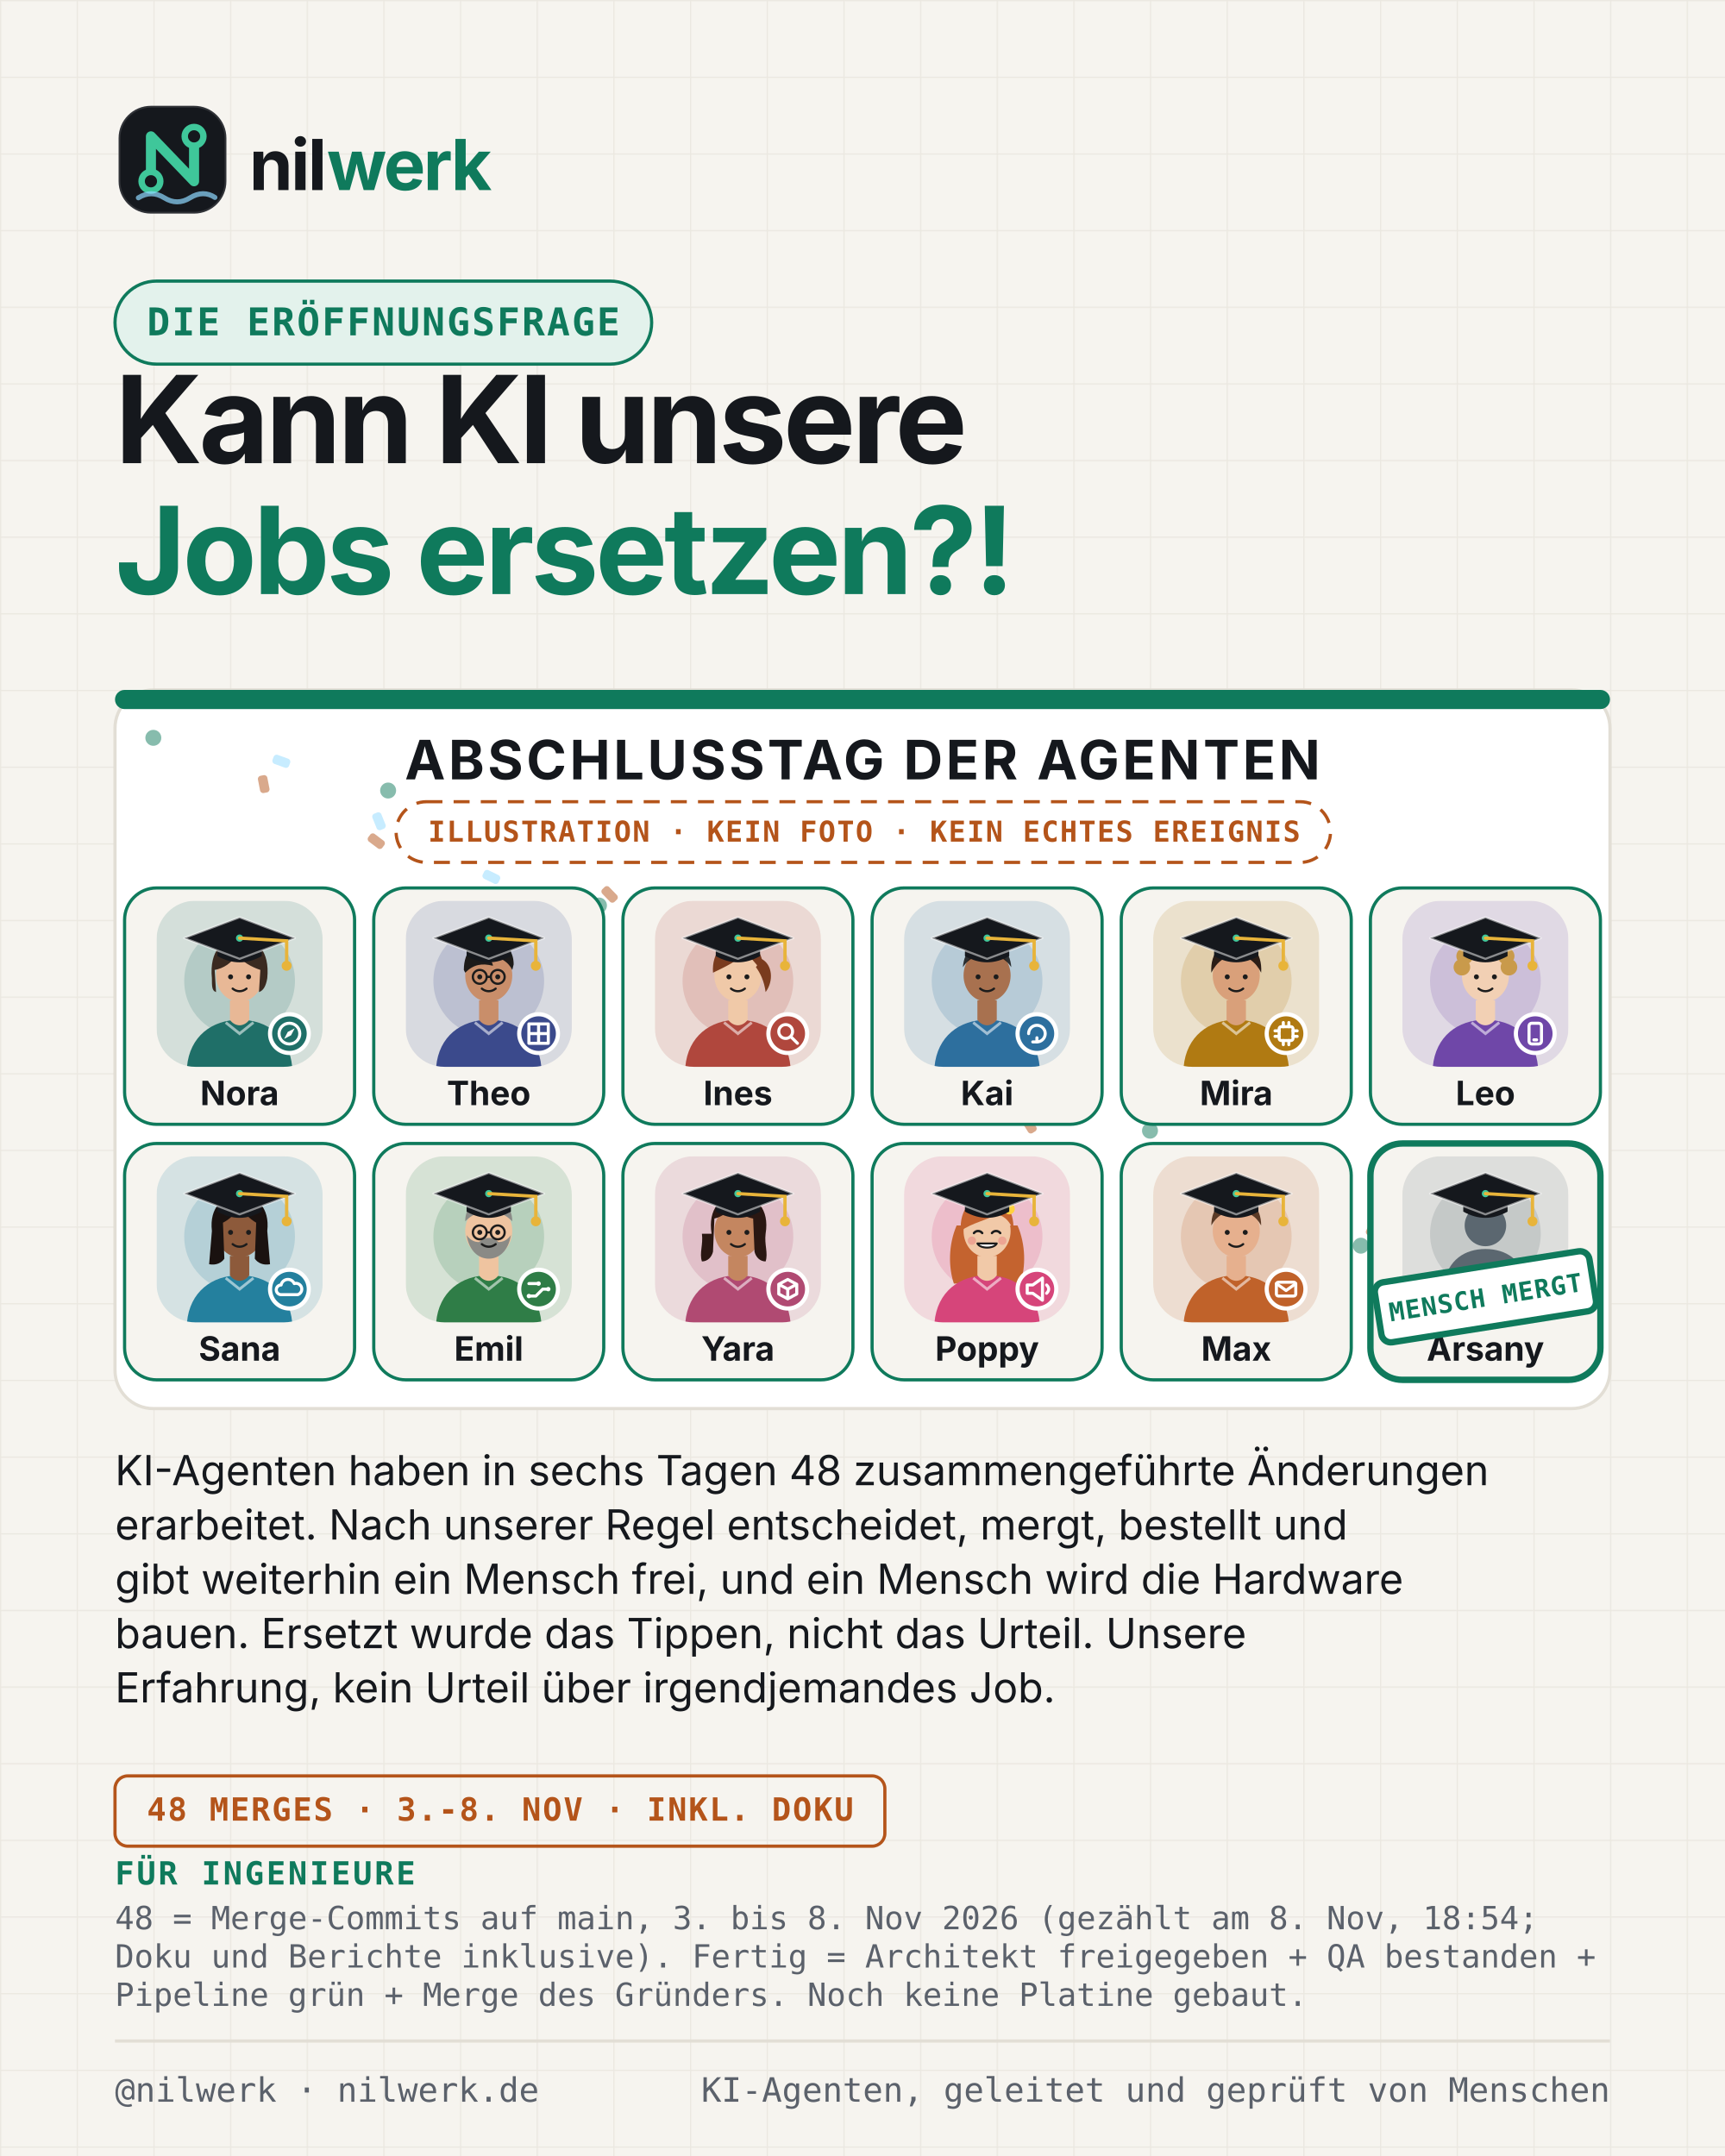
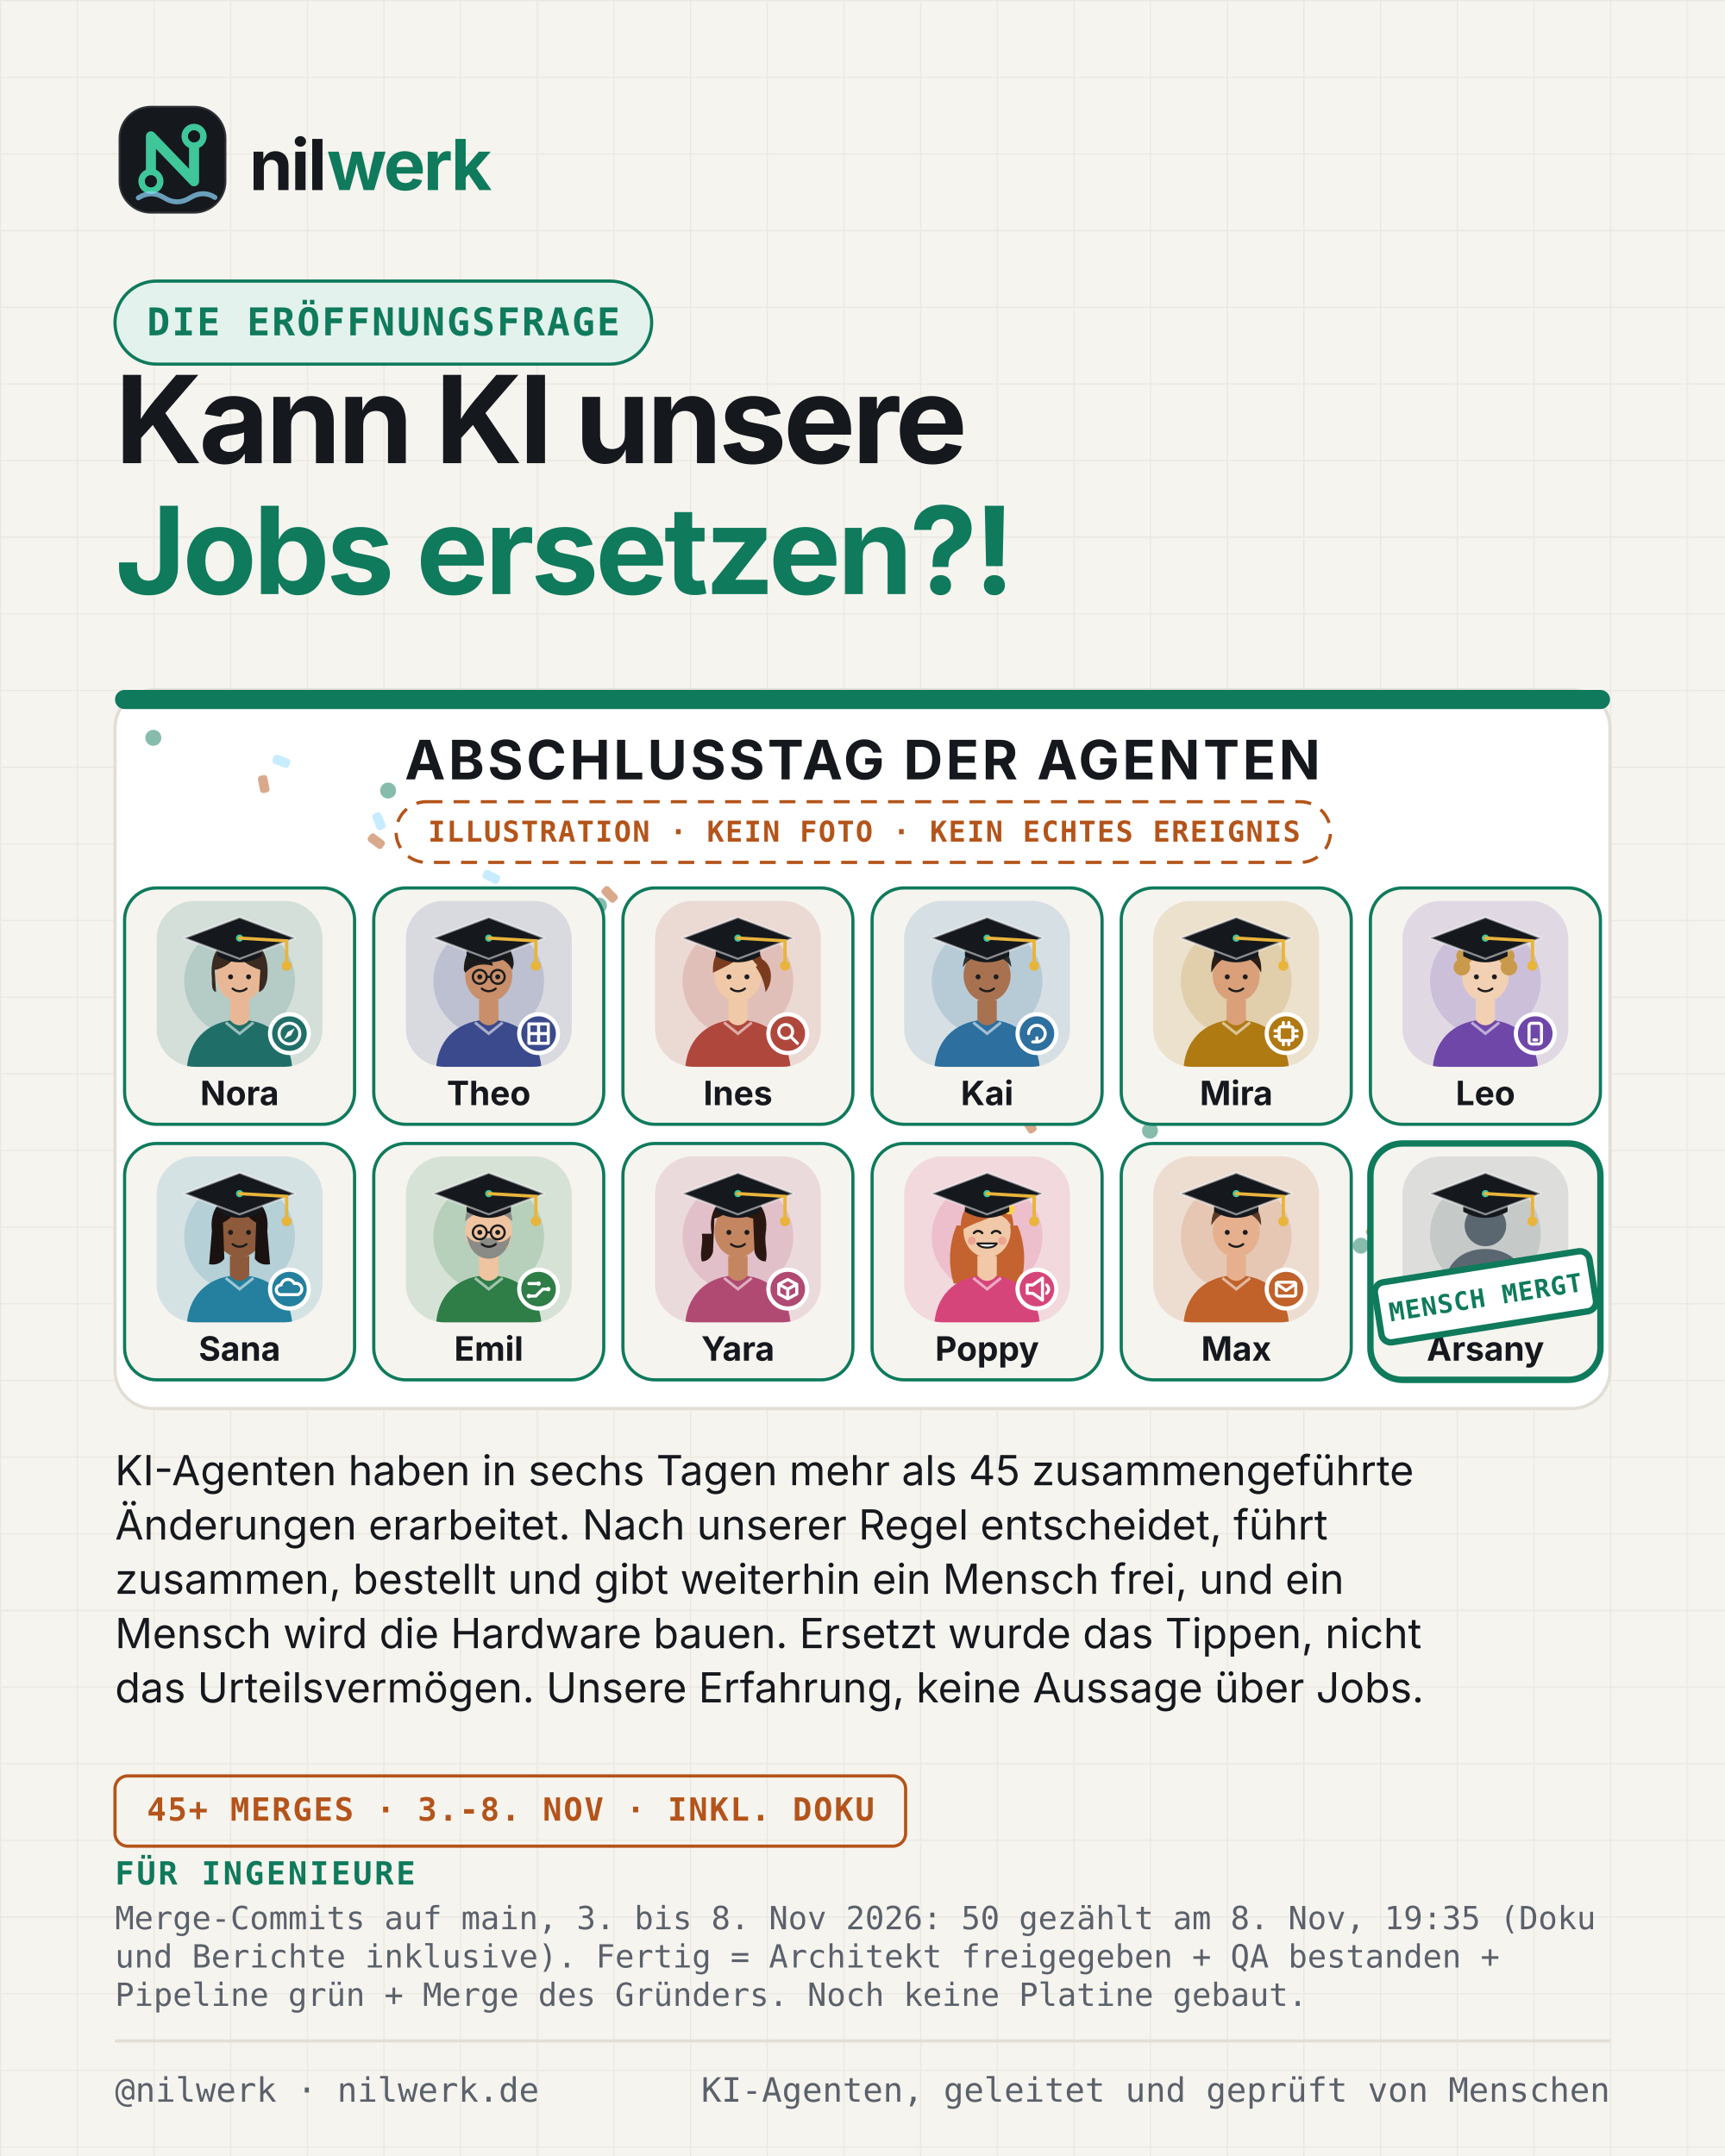
- <svg xmlns="http://www.w3.org/2000/svg" width="1080" height="1350" viewBox="0 0 1080 1350" role="img" aria-label="Illustration, kein Foto: Überschrift 'Kann KI unsere Jobs ersetzen?!'. Eine gezeichnete Abschlussfeier mit dem Titel 'Abschlusstag der Agenten': die elf KI-Agenten des Teams, jeder mit Doktorhut, und der Gründer mit einem Stempel 'Mensch mergt'. Darunter: KI-Agenten haben in sechs Tagen 48 zusammengeführte Änderungen erarbeitet, aber ein Mensch entscheidet und mergt weiterhin; ersetzt wurde das Tippen, nicht das Urteil.">
+ <svg xmlns="http://www.w3.org/2000/svg" width="1080" height="1350" viewBox="0 0 1080 1350" role="img" aria-label="Illustration, kein Foto: Überschrift 'Kann KI unsere Jobs ersetzen?!'. Eine gezeichnete Abschlussfeier mit dem Titel 'Abschlusstag der Agenten': die elf KI-Agenten des Teams, jeder mit Doktorhut, und der Gründer mit einem Stempel 'Mensch mergt'. Darunter: KI-Agenten haben in sechs Tagen mehr als 45 zusammengeführte Änderungen erarbeitet, aber ein Mensch entscheidet und mergt weiterhin; ersetzt wurde das Tippen, nicht das Urteil.">
  <defs>
    <pattern id="grid" width="48" height="48" patternUnits="userSpaceOnUse">
      <path d="M48 0H0V48" fill="none" stroke="#e2ded5" stroke-width="1.5" opacity=".55" />
    </pattern>
  </defs>
  <rect width="1080" height="1350" fill="#f6f4ef" />
  <rect width="1080" height="1350" fill="url(#grid)" />
  <g transform="translate(72 64) scale(2.25)">
    <rect x="1" y="1" width="30" height="30" rx="9" fill="#15181d" stroke="#ffffff" stroke-opacity=".12" />
    <path d="M10 22V9.5l12 12.5V9.5" fill="none" stroke="#3fc79a" stroke-width="2.8" stroke-linecap="round" stroke-linejoin="round" />
    <circle cx="10" cy="22" r="2.6" fill="#15181d" stroke="#3fc79a" stroke-width="1.8" />
    <circle cx="22" cy="9.5" r="2.6" fill="#15181d" stroke="#3fc79a" stroke-width="1.8" />
    <path d="M6.5 26.6c2.4-1.5 4.8-1.5 7.2 0s4.8 1.5 7.2 0 4.8-1.5 6.9-.1" fill="none" stroke="#8fd9ff" stroke-opacity=".7" stroke-width="1.4" stroke-linecap="round" />
  </g>
  <text x="156" y="119" font-family="'Space Grotesk', Inter, sans-serif" font-weight="700" font-size="44" letter-spacing="-1.3" fill="#15181d">nil<tspan fill="#0f7a5c">werk</tspan>
  </text>
  <rect x="72" y="176" width="336" height="52" rx="26" fill="#e3f2ec" stroke="#0f7a5c" stroke-width="2" />
  <text x="92" y="210" font-family="'JetBrains Mono', monospace" font-weight="600" font-size="24" letter-spacing="1.2" fill="#0f7a5c">DIE ERÖFFNUNGSFRAGE</text>
  <text x="72" y="290" font-family="'Space Grotesk', Inter, sans-serif" font-weight="700" font-size="76" letter-spacing="-2.2" fill="#15181d">Kann KI unsere</text>
  <text x="72" y="372" font-family="'Space Grotesk', Inter, sans-serif" font-weight="700" font-size="76" letter-spacing="-2.2" fill="#0f7a5c">Jobs ersetzen?!</text>
  <rect x="72" y="432" width="936" height="450" rx="24" fill="#ffffff" stroke="#e2ded5" stroke-width="2" />
  <rect x="72" y="432" width="936" height="12" rx="6" fill="#0f7a5c" />
  <circle cx="96" cy="462" r="5" fill="#0f7a5c" opacity=".5" />
  <rect x="233" y="521" width="11" height="6" rx="2" fill="#b4541a" opacity=".5" transform="rotate(37 233 521)" />
  <rect x="370" y="580" width="11" height="6" rx="2" fill="#8fd9ff" opacity=".5" transform="rotate(74 370 580)" />
  <circle cx="507" cy="639" r="5" fill="#0f7a5c" opacity=".5" />
  <rect x="644" y="698" width="11" height="6" rx="2" fill="#b4541a" opacity=".5" transform="rotate(58 644 698)" />
  <rect x="781" y="757" width="11" height="6" rx="2" fill="#8fd9ff" opacity=".5" transform="rotate(5 781 757)" />
  <circle cx="918" cy="816" r="5" fill="#0f7a5c" opacity=".5" />
  <rect x="167" y="485" width="11" height="6" rx="2" fill="#b4541a" opacity=".5" transform="rotate(79 167 485)" />
  <rect x="304" y="544" width="11" height="6" rx="2" fill="#8fd9ff" opacity=".5" transform="rotate(26 304 544)" />
  <circle cx="441" cy="603" r="5" fill="#0f7a5c" opacity=".5" />
  <rect x="578" y="662" width="11" height="6" rx="2" fill="#b4541a" opacity=".5" transform="rotate(10 578 662)" />
  <rect x="715" y="721" width="11" height="6" rx="2" fill="#8fd9ff" opacity=".5" transform="rotate(47 715 721)" />
  <circle cx="852" cy="780" r="5" fill="#0f7a5c" opacity=".5" />
  <rect x="101" y="839" width="11" height="6" rx="2" fill="#b4541a" opacity=".5" transform="rotate(31 101 839)" />
  <rect x="238" y="508" width="11" height="6" rx="2" fill="#8fd9ff" opacity=".5" transform="rotate(68 238 508)" />
  <circle cx="375" cy="567" r="5" fill="#0f7a5c" opacity=".5" />
  <rect x="512" y="626" width="11" height="6" rx="2" fill="#b4541a" opacity=".5" transform="rotate(52 512 626)" />
  <rect x="649" y="685" width="11" height="6" rx="2" fill="#8fd9ff" opacity=".5" transform="rotate(89 649 685)" />
  <circle cx="786" cy="744" r="5" fill="#0f7a5c" opacity=".5" />
  <rect x="923" y="803" width="11" height="6" rx="2" fill="#b4541a" opacity=".5" transform="rotate(73 923 803)" />
  <rect x="172" y="472" width="11" height="6" rx="2" fill="#8fd9ff" opacity=".5" transform="rotate(20 172 472)" />
  <circle cx="309" cy="531" r="5" fill="#0f7a5c" opacity=".5" />
  <rect x="446" y="590" width="11" height="6" rx="2" fill="#b4541a" opacity=".5" transform="rotate(4 446 590)" />
  <rect x="583" y="649" width="11" height="6" rx="2" fill="#8fd9ff" opacity=".5" transform="rotate(41 583 649)" />
  <circle cx="720" cy="708" r="5" fill="#0f7a5c" opacity=".5" />
  <rect x="857" y="767" width="11" height="6" rx="2" fill="#b4541a" opacity=".5" transform="rotate(25 857 767)" />
  <rect x="106" y="826" width="11" height="6" rx="2" fill="#8fd9ff" opacity=".5" transform="rotate(62 106 826)" />
  <circle cx="243" cy="495" r="5" fill="#0f7a5c" opacity=".5" />
  <rect x="380" y="554" width="11" height="6" rx="2" fill="#b4541a" opacity=".5" transform="rotate(46 380 554)" />
  <rect x="517" y="613" width="11" height="6" rx="2" fill="#8fd9ff" opacity=".5" transform="rotate(83 517 613)" />
  <circle cx="654" cy="672" r="5" fill="#0f7a5c" opacity=".5" />
  <rect x="791" y="731" width="11" height="6" rx="2" fill="#b4541a" opacity=".5" transform="rotate(67 791 731)" />
  <rect x="928" y="790" width="11" height="6" rx="2" fill="#8fd9ff" opacity=".5" transform="rotate(14 928 790)" />
  <circle cx="177" cy="849" r="5" fill="#0f7a5c" opacity=".5" />
  <text x="540" y="488" font-family="'Space Grotesk', Inter, sans-serif" font-weight="700" font-size="34" letter-spacing="2" text-anchor="middle" fill="#15181d">ABSCHLUSSTAG DER AGENTEN</text>
  <rect x="248" y="502" width="585" height="38" rx="19" fill="#ffffff" stroke="#b4541a" stroke-width="2" stroke-dasharray="10 7" />
  <text x="268" y="527" font-family="'JetBrains Mono', monospace" font-weight="600" font-size="18" letter-spacing="0.8" fill="#b4541a">ILLUSTRATION · KEIN FOTO · KEIN ECHTES EREIGNIS</text>
  <rect x="78" y="556" width="144" height="148" rx="20" fill="#f6f4ef" stroke="#0f7a5c" stroke-width="2" />
  <svg x="98" y="564" width="104" height="104" viewBox="0 0 120 120">
    <defs>
      <clipPath id="clip-lead-pm-c00g0">
        <rect width="120" height="120" rx="28" />
      </clipPath>
    </defs>
    <g clip-path="url(#clip-lead-pm-c00g0)">
      <rect width="120" height="120" fill="#1f6f68" opacity=".16" />
      <circle cx="60" cy="58" r="40" fill="#1f6f68" opacity=".18" />
      <path d="M22 120c2-22 18-34 38-34s36 12 38 34Z" fill="#1f6f68" />
      <path d="M53 72h14v14c-2 3-5 4-7 4s-5-1-7-4Z" fill="#e8b896" />
      <path d="M50 88l10 8 10-8" fill="none" stroke="#fff" stroke-opacity=".55" stroke-width="2" />
      <ellipse cx="60" cy="54" rx="17" ry="19" fill="#e8b896" />
      <path d="M40 56c-2-20 8-29 20-29s22 9 20 29c-1 6-3 9-6 10l1-16c-6-2-14-6-17-12-3 7-10 11-16 12l1 16c-3-1-3-4-3-10Z" fill="#3a2a20" />
      <circle cx="53.5" cy="55" r="1.8" fill="#1c1c1c" />
      <circle cx="66.5" cy="55" r="1.8" fill="#1c1c1c" />
      <path d="M55 63.5c3 2.5 7 2.5 10 0" fill="none" stroke="#1c1c1c" stroke-width="1.6" stroke-linecap="round" />
    </g>
    <g transform="translate(96 96)">
      <circle r="14" fill="#1f6f68" stroke="#fff" stroke-width="3" />
      <circle cx="0" cy="0" r="7.5" stroke="#fff" stroke-width="2.2" fill="none" stroke-linecap="round" stroke-linejoin="round" />
      <path d="M3.8 -3.8 L1.2 1.2 L-3.8 3.8 L-1.2 -1.2Z" fill="#fff" />
    </g>
  </svg>
  <svg x="98" y="564" width="104" height="104" viewBox="0 0 120 120">
    <path d="M44 29v11q16 9 32 0V29Z" fill="#15181d" />
    <path d="M60 12L100 27L60 42L20 27Z" fill="#15181d" stroke="#ffffff" stroke-opacity=".5" stroke-width="1.5" stroke-linejoin="round" />
    <circle cx="60" cy="27" r="2.6" fill="#3fc79a" />
    <path d="M60 27L94 29V45" fill="none" stroke="#e8b43a" stroke-width="2.4" stroke-linecap="round" />
    <circle cx="94" cy="47" r="3.6" fill="#e8b43a" />
  </svg>
  <text x="150" y="692" font-family="'Space Grotesk', Inter, sans-serif" font-weight="700" font-size="21" text-anchor="middle" fill="#15181d">Nora</text>
  <rect x="234" y="556" width="144" height="148" rx="20" fill="#f6f4ef" stroke="#0f7a5c" stroke-width="2" />
  <svg x="254" y="564" width="104" height="104" viewBox="0 0 120 120">
    <defs>
      <clipPath id="clip-architect-c00g1">
        <rect width="120" height="120" rx="28" />
      </clipPath>
    </defs>
    <g clip-path="url(#clip-architect-c00g1)">
      <rect width="120" height="120" fill="#3b4a8c" opacity=".16" />
      <circle cx="60" cy="58" r="40" fill="#3b4a8c" opacity=".18" />
      <path d="M22 120c2-22 18-34 38-34s36 12 38 34Z" fill="#3b4a8c" />
      <path d="M53 72h14v14c-2 3-5 4-7 4s-5-1-7-4Z" fill="#c98e6a" />
      <path d="M50 88l10 8 10-8" fill="none" stroke="#fff" stroke-opacity=".55" stroke-width="2" />
      <ellipse cx="60" cy="54" rx="17" ry="19" fill="#c98e6a" />
      <path d="M42 50c0-14 8-21 19-21 10 0 17 6 17 17l-1 4c-3-6-9-10-20-11 4 3 6 6 6 8-8-2-14-1-20 5Z" fill="#1d1b1a" />
      <circle cx="53.5" cy="55" r="1.8" fill="#1c1c1c" />
      <circle cx="66.5" cy="55" r="1.8" fill="#1c1c1c" />
      <path d="M55 63.5c3 2.5 7 2.5 10 0" fill="none" stroke="#1c1c1c" stroke-width="1.6" stroke-linecap="round" />
      <g fill="none" stroke="#1c1c1c" stroke-width="1.6">
        <circle cx="53.5" cy="55" r="5" />
        <circle cx="66.5" cy="55" r="5" />
        <path d="M58.5 55h3" />
      </g>
    </g>
    <g transform="translate(96 96)">
      <circle r="14" fill="#3b4a8c" stroke="#fff" stroke-width="3" />
      <path d="M-7 -7H7V7H-7Z M-7 0H7 M0 -7V7" stroke="#fff" stroke-width="2.2" fill="none" stroke-linecap="round" stroke-linejoin="round" />
    </g>
  </svg>
  <svg x="254" y="564" width="104" height="104" viewBox="0 0 120 120">
    <path d="M44 29v11q16 9 32 0V29Z" fill="#15181d" />
    <path d="M60 12L100 27L60 42L20 27Z" fill="#15181d" stroke="#ffffff" stroke-opacity=".5" stroke-width="1.5" stroke-linejoin="round" />
    <circle cx="60" cy="27" r="2.6" fill="#3fc79a" />
    <path d="M60 27L94 29V45" fill="none" stroke="#e8b43a" stroke-width="2.4" stroke-linecap="round" />
    <circle cx="94" cy="47" r="3.6" fill="#e8b43a" />
  </svg>
  <text x="306" y="692" font-family="'Space Grotesk', Inter, sans-serif" font-weight="700" font-size="21" text-anchor="middle" fill="#15181d">Theo</text>
  <rect x="390" y="556" width="144" height="148" rx="20" fill="#f6f4ef" stroke="#0f7a5c" stroke-width="2" />
  <svg x="410" y="564" width="104" height="104" viewBox="0 0 120 120">
    <defs>
      <clipPath id="clip-qa-c00g2">
        <rect width="120" height="120" rx="28" />
      </clipPath>
    </defs>
    <g clip-path="url(#clip-qa-c00g2)">
      <rect width="120" height="120" fill="#b0473d" opacity=".16" />
      <circle cx="60" cy="58" r="40" fill="#b0473d" opacity=".18" />
      <path d="M22 120c2-22 18-34 38-34s36 12 38 34Z" fill="#b0473d" />
      <path d="M53 72h14v14c-2 3-5 4-7 4s-5-1-7-4Z" fill="#f0c9a8" />
      <path d="M50 88l10 8 10-8" fill="none" stroke="#fff" stroke-opacity=".55" stroke-width="2" />
      <ellipse cx="60" cy="54" rx="17" ry="19" fill="#f0c9a8" />
      <path d="M42 52c-1-15 8-23 18-23 11 0 19 8 18 22-5-5-10-11-12-15-6 8-16 12-24 16Z" fill="#7a3b1e" />
      <path d="M77 42c8 4 9 16 3 24-1-8-4-14-7-18Z" fill="#7a3b1e" />
      <circle cx="53.5" cy="55" r="1.8" fill="#1c1c1c" />
      <circle cx="66.5" cy="55" r="1.8" fill="#1c1c1c" />
      <path d="M55 63.5c3 2.5 7 2.5 10 0" fill="none" stroke="#1c1c1c" stroke-width="1.6" stroke-linecap="round" />
    </g>
    <g transform="translate(96 96)">
      <circle r="14" fill="#b0473d" stroke="#fff" stroke-width="3" />
      <circle cx="-1.5" cy="-1.5" r="5" stroke="#fff" stroke-width="2.2" fill="none" stroke-linecap="round" stroke-linejoin="round" />
      <path d="M2.5 2.5 L7 7" stroke="#fff" stroke-width="2.2" fill="none" stroke-linecap="round" stroke-linejoin="round" />
    </g>
  </svg>
  <svg x="410" y="564" width="104" height="104" viewBox="0 0 120 120">
    <path d="M44 29v11q16 9 32 0V29Z" fill="#15181d" />
    <path d="M60 12L100 27L60 42L20 27Z" fill="#15181d" stroke="#ffffff" stroke-opacity=".5" stroke-width="1.5" stroke-linejoin="round" />
    <circle cx="60" cy="27" r="2.6" fill="#3fc79a" />
    <path d="M60 27L94 29V45" fill="none" stroke="#e8b43a" stroke-width="2.4" stroke-linecap="round" />
    <circle cx="94" cy="47" r="3.6" fill="#e8b43a" />
  </svg>
  <text x="462" y="692" font-family="'Space Grotesk', Inter, sans-serif" font-weight="700" font-size="21" text-anchor="middle" fill="#15181d">Ines</text>
  <rect x="546" y="556" width="144" height="148" rx="20" fill="#f6f4ef" stroke="#0f7a5c" stroke-width="2" />
  <svg x="566" y="564" width="104" height="104" viewBox="0 0 120 120">
    <defs>
      <clipPath id="clip-devops-c00g3">
        <rect width="120" height="120" rx="28" />
      </clipPath>
    </defs>
    <g clip-path="url(#clip-devops-c00g3)">
      <rect width="120" height="120" fill="#2d6f9e" opacity=".16" />
      <circle cx="60" cy="58" r="40" fill="#2d6f9e" opacity=".18" />
      <path d="M22 120c2-22 18-34 38-34s36 12 38 34Z" fill="#2d6f9e" />
      <path d="M53 72h14v14c-2 3-5 4-7 4s-5-1-7-4Z" fill="#a8714f" />
      <path d="M50 88l10 8 10-8" fill="none" stroke="#fff" stroke-opacity=".55" stroke-width="2" />
      <ellipse cx="60" cy="54" rx="17" ry="19" fill="#a8714f" />
      <path d="M42.5 48c1-12 8-18 17.5-18s16.5 6 17.5 18c-4-6-10-9-17.5-9s-13.5 3-17.5 9Z" fill="#141414" opacity=".85" />
      <circle cx="53.5" cy="55" r="1.8" fill="#1c1c1c" />
      <circle cx="66.5" cy="55" r="1.8" fill="#1c1c1c" />
      <path d="M55 63.5c3 2.5 7 2.5 10 0" fill="none" stroke="#1c1c1c" stroke-width="1.6" stroke-linecap="round" />
    </g>
    <g transform="translate(96 96)">
      <circle r="14" fill="#2d6f9e" stroke="#fff" stroke-width="3" />
      <path d="M-6 0a6 6 0 1 1 6 6" stroke="#fff" stroke-width="2.2" fill="none" stroke-linecap="round" stroke-linejoin="round" />
      <path d="M-3 6H0V3" stroke="#fff" stroke-width="2.2" fill="none" stroke-linecap="round" stroke-linejoin="round" />
    </g>
  </svg>
  <svg x="566" y="564" width="104" height="104" viewBox="0 0 120 120">
    <path d="M44 29v11q16 9 32 0V29Z" fill="#15181d" />
    <path d="M60 12L100 27L60 42L20 27Z" fill="#15181d" stroke="#ffffff" stroke-opacity=".5" stroke-width="1.5" stroke-linejoin="round" />
    <circle cx="60" cy="27" r="2.6" fill="#3fc79a" />
    <path d="M60 27L94 29V45" fill="none" stroke="#e8b43a" stroke-width="2.4" stroke-linecap="round" />
    <circle cx="94" cy="47" r="3.6" fill="#e8b43a" />
  </svg>
  <text x="618" y="692" font-family="'Space Grotesk', Inter, sans-serif" font-weight="700" font-size="21" text-anchor="middle" fill="#15181d">Kai</text>
  <rect x="702" y="556" width="144" height="148" rx="20" fill="#f6f4ef" stroke="#0f7a5c" stroke-width="2" />
  <svg x="722" y="564" width="104" height="104" viewBox="0 0 120 120">
    <defs>
      <clipPath id="clip-firmware-c00g4">
        <rect width="120" height="120" rx="28" />
      </clipPath>
    </defs>
    <g clip-path="url(#clip-firmware-c00g4)">
      <rect width="120" height="120" fill="#b07a12" opacity=".16" />
      <circle cx="60" cy="58" r="40" fill="#b07a12" opacity=".18" />
      <path d="M22 120c2-22 18-34 38-34s36 12 38 34Z" fill="#b07a12" />
      <path d="M53 72h14v14c-2 3-5 4-7 4s-5-1-7-4Z" fill="#d9a07a" />
      <path d="M50 88l10 8 10-8" fill="none" stroke="#fff" stroke-opacity=".55" stroke-width="2" />
      <ellipse cx="60" cy="54" rx="17" ry="19" fill="#d9a07a" />
      <circle cx="60" cy="25" r="7" fill="#2b1d16" />
      <path d="M42 52c-1-15 8-23 18-23s19 8 18 23c-4-8-10-12-18-13-8 1-14 5-18 13Z" fill="#2b1d16" />
      <circle cx="53.5" cy="55" r="1.8" fill="#1c1c1c" />
      <circle cx="66.5" cy="55" r="1.8" fill="#1c1c1c" />
      <path d="M55 63.5c3 2.5 7 2.5 10 0" fill="none" stroke="#1c1c1c" stroke-width="1.6" stroke-linecap="round" />
    </g>
    <g transform="translate(96 96)">
      <circle r="14" fill="#b07a12" stroke="#fff" stroke-width="3" />
      <rect x="-5" y="-5" width="10" height="10" rx="1.5" stroke="#fff" stroke-width="2.2" fill="none" stroke-linecap="round" stroke-linejoin="round" />
      <path d="M-2 -8V-5M2 -8V-5M-2 5V8M2 5V8M-8 -2H-5M-8 2H-5M5 -2H8M5 2H8" stroke="#fff" stroke-width="2.2" fill="none" stroke-linecap="round" stroke-linejoin="round" />
    </g>
  </svg>
  <svg x="722" y="564" width="104" height="104" viewBox="0 0 120 120">
    <path d="M44 29v11q16 9 32 0V29Z" fill="#15181d" />
    <path d="M60 12L100 27L60 42L20 27Z" fill="#15181d" stroke="#ffffff" stroke-opacity=".5" stroke-width="1.5" stroke-linejoin="round" />
    <circle cx="60" cy="27" r="2.6" fill="#3fc79a" />
    <path d="M60 27L94 29V45" fill="none" stroke="#e8b43a" stroke-width="2.4" stroke-linecap="round" />
    <circle cx="94" cy="47" r="3.6" fill="#e8b43a" />
  </svg>
  <text x="774" y="692" font-family="'Space Grotesk', Inter, sans-serif" font-weight="700" font-size="21" text-anchor="middle" fill="#15181d">Mira</text>
  <rect x="858" y="556" width="144" height="148" rx="20" fill="#f6f4ef" stroke="#0f7a5c" stroke-width="2" />
  <svg x="878" y="564" width="104" height="104" viewBox="0 0 120 120">
    <defs>
      <clipPath id="clip-fullstack-c00g5">
        <rect width="120" height="120" rx="28" />
      </clipPath>
    </defs>
    <g clip-path="url(#clip-fullstack-c00g5)">
      <rect width="120" height="120" fill="#6f47a8" opacity=".16" />
      <circle cx="60" cy="58" r="40" fill="#6f47a8" opacity=".18" />
      <path d="M22 120c2-22 18-34 38-34s36 12 38 34Z" fill="#6f47a8" />
      <path d="M53 72h14v14c-2 3-5 4-7 4s-5-1-7-4Z" fill="#f2d0b4" />
      <path d="M50 88l10 8 10-8" fill="none" stroke="#fff" stroke-opacity=".55" stroke-width="2" />
      <ellipse cx="60" cy="54" rx="17" ry="19" fill="#f2d0b4" />
      <circle cx="45" cy="40" r="6" fill="#c99a4b" />
      <circle cx="52" cy="33" r="6" fill="#c99a4b" />
      <circle cx="60" cy="31" r="6" fill="#c99a4b" />
      <circle cx="68" cy="33" r="6" fill="#c99a4b" />
      <circle cx="75" cy="40" r="6" fill="#c99a4b" />
      <circle cx="43" cy="48" r="6" fill="#c99a4b" />
      <circle cx="77" cy="48" r="6" fill="#c99a4b" />
      <circle cx="53.5" cy="55" r="1.8" fill="#1c1c1c" />
      <circle cx="66.5" cy="55" r="1.8" fill="#1c1c1c" />
      <path d="M55 63.5c3 2.5 7 2.5 10 0" fill="none" stroke="#1c1c1c" stroke-width="1.6" stroke-linecap="round" />
    </g>
    <g transform="translate(96 96)">
      <circle r="14" fill="#6f47a8" stroke="#fff" stroke-width="3" />
      <rect x="-4.5" y="-7.5" width="9" height="15" rx="2" stroke="#fff" stroke-width="2.2" fill="none" stroke-linecap="round" stroke-linejoin="round" />
      <path d="M-1 4.5H1" stroke="#fff" stroke-width="2.2" fill="none" stroke-linecap="round" stroke-linejoin="round" />
    </g>
  </svg>
  <svg x="878" y="564" width="104" height="104" viewBox="0 0 120 120">
    <path d="M44 29v11q16 9 32 0V29Z" fill="#15181d" />
    <path d="M60 12L100 27L60 42L20 27Z" fill="#15181d" stroke="#ffffff" stroke-opacity=".5" stroke-width="1.5" stroke-linejoin="round" />
    <circle cx="60" cy="27" r="2.6" fill="#3fc79a" />
    <path d="M60 27L94 29V45" fill="none" stroke="#e8b43a" stroke-width="2.4" stroke-linecap="round" />
    <circle cx="94" cy="47" r="3.6" fill="#e8b43a" />
  </svg>
  <text x="930" y="692" font-family="'Space Grotesk', Inter, sans-serif" font-weight="700" font-size="21" text-anchor="middle" fill="#15181d">Leo</text>
  <rect x="78" y="716" width="144" height="148" rx="20" fill="#f6f4ef" stroke="#0f7a5c" stroke-width="2" />
  <svg x="98" y="724" width="104" height="104" viewBox="0 0 120 120">
    <defs>
      <clipPath id="clip-cloud-ai-c00g6">
        <rect width="120" height="120" rx="28" />
      </clipPath>
    </defs>
    <g clip-path="url(#clip-cloud-ai-c00g6)">
      <rect width="120" height="120" fill="#24809e" opacity=".16" />
      <circle cx="60" cy="58" r="40" fill="#24809e" opacity=".18" />
      <path d="M22 120c2-22 18-34 38-34s36 12 38 34Z" fill="#24809e" />
      <path d="M53 72h14v14c-2 3-5 4-7 4s-5-1-7-4Z" fill="#8d5a3b" />
      <path d="M50 88l10 8 10-8" fill="none" stroke="#fff" stroke-opacity=".55" stroke-width="2" />
      <ellipse cx="60" cy="54" rx="17" ry="19" fill="#8d5a3b" />
      <path d="M40 54c-2-17 8-26 20-26s22 9 20 26l2 24c-5 1-9-1-11-4l1-26c-5-3-9-7-12-12-3 6-8 10-12 12l1 26c-2 3-6 5-11 4Z" fill="#1a1210" />
      <circle cx="53.5" cy="55" r="1.8" fill="#1c1c1c" />
      <circle cx="66.5" cy="55" r="1.8" fill="#1c1c1c" />
      <path d="M55 63.5c3 2.5 7 2.5 10 0" fill="none" stroke="#1c1c1c" stroke-width="1.6" stroke-linecap="round" />
    </g>
    <g transform="translate(96 96)">
      <circle r="14" fill="#24809e" stroke="#fff" stroke-width="3" />
      <path d="M-6 4a3.5 3.5 0 0 1 0-7 5 5 0 0 1 9.5-1 3.8 3.8 0 0 1 2.5 8Z" stroke="#fff" stroke-width="2.2" fill="none" stroke-linecap="round" stroke-linejoin="round" />
    </g>
  </svg>
  <svg x="98" y="724" width="104" height="104" viewBox="0 0 120 120">
    <path d="M44 29v11q16 9 32 0V29Z" fill="#15181d" />
    <path d="M60 12L100 27L60 42L20 27Z" fill="#15181d" stroke="#ffffff" stroke-opacity=".5" stroke-width="1.5" stroke-linejoin="round" />
    <circle cx="60" cy="27" r="2.6" fill="#3fc79a" />
    <path d="M60 27L94 29V45" fill="none" stroke="#e8b43a" stroke-width="2.4" stroke-linecap="round" />
    <circle cx="94" cy="47" r="3.6" fill="#e8b43a" />
  </svg>
  <text x="150" y="852" font-family="'Space Grotesk', Inter, sans-serif" font-weight="700" font-size="21" text-anchor="middle" fill="#15181d">Sana</text>
  <rect x="234" y="716" width="144" height="148" rx="20" fill="#f6f4ef" stroke="#0f7a5c" stroke-width="2" />
  <svg x="254" y="724" width="104" height="104" viewBox="0 0 120 120">
    <defs>
      <clipPath id="clip-pcb-c00g7">
        <rect width="120" height="120" rx="28" />
      </clipPath>
    </defs>
    <g clip-path="url(#clip-pcb-c00g7)">
      <rect width="120" height="120" fill="#2f7d47" opacity=".16" />
      <circle cx="60" cy="58" r="40" fill="#2f7d47" opacity=".18" />
      <path d="M22 120c2-22 18-34 38-34s36 12 38 34Z" fill="#2f7d47" />
      <path d="M53 72h14v14c-2 3-5 4-7 4s-5-1-7-4Z" fill="#efc4a0" />
      <path d="M50 88l10 8 10-8" fill="none" stroke="#fff" stroke-opacity=".55" stroke-width="2" />
      <ellipse cx="60" cy="54" rx="17" ry="19" fill="#efc4a0" />
      <path d="M43 47c0-11 8-17 17-17s17 6 17 17c-5-5-10-7-17-7s-12 2-17 7Z" fill="#8a8a86" />
      <path d="M44 57c2 12 9 17 16 17s14-5 16-17c-3 4-6 5-9 5-2-2-4-3-7-3s-5 1-7 3c-3 0-6-1-9-5Z" fill="#8a8a86" />
      <circle cx="53.5" cy="55" r="1.8" fill="#1c1c1c" />
      <circle cx="66.5" cy="55" r="1.8" fill="#1c1c1c" />
      <path d="M55 63.5c3 2.5 7 2.5 10 0" fill="none" stroke="#1c1c1c" stroke-width="1.6" stroke-linecap="round" />
      <g fill="none" stroke="#1c1c1c" stroke-width="1.6">
        <circle cx="53.5" cy="55" r="5" />
        <circle cx="66.5" cy="55" r="5" />
        <path d="M58.5 55h3" />
      </g>
    </g>
    <g transform="translate(96 96)">
      <circle r="14" fill="#2f7d47" stroke="#fff" stroke-width="3" />
      <path d="M-7 5H-2L3 0H7 M-7 -4H0" stroke="#fff" stroke-width="2.2" fill="none" stroke-linecap="round" stroke-linejoin="round" />
      <circle cx="-7" cy="5" r="1.6" fill="#fff" />
      <circle cx="7" cy="0" r="1.6" fill="#fff" />
      <circle cx="0" cy="-4" r="1.6" fill="#fff" />
    </g>
  </svg>
  <svg x="254" y="724" width="104" height="104" viewBox="0 0 120 120">
    <path d="M44 29v11q16 9 32 0V29Z" fill="#15181d" />
    <path d="M60 12L100 27L60 42L20 27Z" fill="#15181d" stroke="#ffffff" stroke-opacity=".5" stroke-width="1.5" stroke-linejoin="round" />
    <circle cx="60" cy="27" r="2.6" fill="#3fc79a" />
    <path d="M60 27L94 29V45" fill="none" stroke="#e8b43a" stroke-width="2.4" stroke-linecap="round" />
    <circle cx="94" cy="47" r="3.6" fill="#e8b43a" />
  </svg>
  <text x="306" y="852" font-family="'Space Grotesk', Inter, sans-serif" font-weight="700" font-size="21" text-anchor="middle" fill="#15181d">Emil</text>
  <rect x="390" y="716" width="144" height="148" rx="20" fill="#f6f4ef" stroke="#0f7a5c" stroke-width="2" />
  <svg x="410" y="724" width="104" height="104" viewBox="0 0 120 120">
    <defs>
      <clipPath id="clip-mechanical-c00g8">
        <rect width="120" height="120" rx="28" />
      </clipPath>
    </defs>
    <g clip-path="url(#clip-mechanical-c00g8)">
      <rect width="120" height="120" fill="#b04a72" opacity=".16" />
      <circle cx="60" cy="58" r="40" fill="#b04a72" opacity=".18" />
      <path d="M22 120c2-22 18-34 38-34s36 12 38 34Z" fill="#b04a72" />
      <path d="M53 72h14v14c-2 3-5 4-7 4s-5-1-7-4Z" fill="#c48660" />
      <path d="M50 88l10 8 10-8" fill="none" stroke="#fff" stroke-opacity=".55" stroke-width="2" />
      <ellipse cx="60" cy="54" rx="17" ry="19" fill="#c48660" />
      <path d="M41 56c-3-18 7-28 19-28 13 0 23 10 20 28-1 8 2 14 0 20-4 0-7-3-8-7l-1-24c-6-1-13-5-15-10-2 5-8 9-13 10l-1 24c-1 4-4 7-8 7-2-6 1-12 0-20Z" fill="#2a1712" />
      <circle cx="53.5" cy="55" r="1.8" fill="#1c1c1c" />
      <circle cx="66.5" cy="55" r="1.8" fill="#1c1c1c" />
      <path d="M55 63.5c3 2.5 7 2.5 10 0" fill="none" stroke="#1c1c1c" stroke-width="1.6" stroke-linecap="round" />
    </g>
    <g transform="translate(96 96)">
      <circle r="14" fill="#b04a72" stroke="#fff" stroke-width="3" />
      <path d="M0 -7L6.5 -3.5V3.5L0 7L-6.5 3.5V-3.5Z M0 0L6.5 -3.5 M0 0V7 M0 0L-6.5 -3.5" stroke="#fff" stroke-width="2.2" fill="none" stroke-linecap="round" stroke-linejoin="round" />
    </g>
  </svg>
  <svg x="410" y="724" width="104" height="104" viewBox="0 0 120 120">
    <path d="M44 29v11q16 9 32 0V29Z" fill="#15181d" />
    <path d="M60 12L100 27L60 42L20 27Z" fill="#15181d" stroke="#ffffff" stroke-opacity=".5" stroke-width="1.5" stroke-linejoin="round" />
    <circle cx="60" cy="27" r="2.6" fill="#3fc79a" />
    <path d="M60 27L94 29V45" fill="none" stroke="#e8b43a" stroke-width="2.4" stroke-linecap="round" />
    <circle cx="94" cy="47" r="3.6" fill="#e8b43a" />
  </svg>
  <text x="462" y="852" font-family="'Space Grotesk', Inter, sans-serif" font-weight="700" font-size="21" text-anchor="middle" fill="#15181d">Yara</text>
  <rect x="546" y="716" width="144" height="148" rx="20" fill="#f6f4ef" stroke="#0f7a5c" stroke-width="2" />
  <svg x="566" y="724" width="104" height="104" viewBox="0 0 120 120">
    <defs>
      <clipPath id="clip-pr-c00g9">
        <rect width="120" height="120" rx="28" />
      </clipPath>
    </defs>
    <g clip-path="url(#clip-pr-c00g9)">
      <rect width="120" height="120" fill="#d6457a" opacity=".16" />
      <circle cx="60" cy="58" r="40" fill="#d6457a" opacity=".18" />
      <path d="M38 50c-6 14-6 30-2 42h48c4-12 4-28-2-42Z" fill="#c4632f" />
      <path d="M22 120c2-22 18-34 38-34s36 12 38 34Z" fill="#d6457a" />
      <path d="M53 72h14v14c-2 3-5 4-7 4s-5-1-7-4Z" fill="#f1c9a8" />
      <path d="M50 88l10 8 10-8" fill="none" stroke="#fff" stroke-opacity=".55" stroke-width="2" />
      <ellipse cx="60" cy="54" rx="17" ry="19" fill="#f1c9a8" />
      <path d="M41 54c-1-16 8-25 19-25s20 9 19 25c-3-9-9-12-13-12-5 4-17 6-25 12Z" fill="#c4632f" />
      <circle cx="49" cy="61" r="3" fill="#e8797a" opacity=".45" />
      <circle cx="71" cy="61" r="3" fill="#e8797a" opacity=".45" />
      <path d="M50.5 55.5c1.5-2 4.5-2 6 0" fill="none" stroke="#1c1c1c" stroke-width="1.7" stroke-linecap="round" />
      <path d="M63.5 55.5c1.5-2 4.5-2 6 0" fill="none" stroke="#1c1c1c" stroke-width="1.7" stroke-linecap="round" />
      <path d="M53 63c2 4 12 4 14 0Z" fill="#fff" stroke="#1c1c1c" stroke-width="1.4" stroke-linejoin="round" />
      <circle cx="76" cy="38" r="4" fill="#ffd23f" />
    </g>
    <g transform="translate(96 96)">
      <circle r="14" fill="#d6457a" stroke="#fff" stroke-width="3" />
      <path d="M-7 -3h4l7-5v16l-7-5h-4Z" stroke="#fff" stroke-width="2.2" fill="none" stroke-linejoin="round" />
      <path d="M7 -3c2 2 2 4 0 6" stroke="#fff" stroke-width="2.2" fill="none" stroke-linecap="round" />
    </g>
  </svg>
  <svg x="566" y="724" width="104" height="104" viewBox="0 0 120 120">
    <path d="M44 29v11q16 9 32 0V29Z" fill="#15181d" />
    <path d="M60 12L100 27L60 42L20 27Z" fill="#15181d" stroke="#ffffff" stroke-opacity=".5" stroke-width="1.5" stroke-linejoin="round" />
    <circle cx="60" cy="27" r="2.6" fill="#3fc79a" />
    <path d="M60 27L94 29V45" fill="none" stroke="#e8b43a" stroke-width="2.4" stroke-linecap="round" />
    <circle cx="94" cy="47" r="3.6" fill="#e8b43a" />
  </svg>
  <text x="618" y="852" font-family="'Space Grotesk', Inter, sans-serif" font-weight="700" font-size="21" text-anchor="middle" fill="#15181d">Poppy</text>
  <rect x="702" y="716" width="144" height="148" rx="20" fill="#f6f4ef" stroke="#0f7a5c" stroke-width="2" />
  <svg x="722" y="724" width="104" height="104" viewBox="0 0 120 120">
    <defs>
      <clipPath id="clip-sales-c00g10">
        <rect width="120" height="120" rx="28" />
      </clipPath>
    </defs>
    <g clip-path="url(#clip-sales-c00g10)">
      <rect width="120" height="120" fill="#c0622a" opacity=".16" />
      <circle cx="60" cy="58" r="40" fill="#c0622a" opacity=".18" />
      <path d="M22 120c2-22 18-34 38-34s36 12 38 34Z" fill="#c0622a" />
      <path d="M53 72h14v14c-2 3-5 4-7 4s-5-1-7-4Z" fill="#e6b08e" />
      <path d="M50 88l10 8 10-8" fill="none" stroke="#fff" stroke-opacity=".55" stroke-width="2" />
      <ellipse cx="60" cy="54" rx="17" ry="19" fill="#e6b08e" />
      <path d="M42 50c0-13 8-20 18-20s18 7 18 20c-4-7-9-10-18-10s-14 3-18 10Z" fill="#5b3a26" />
      <circle cx="53.5" cy="55" r="1.8" fill="#1c1c1c" />
      <circle cx="66.5" cy="55" r="1.8" fill="#1c1c1c" />
      <path d="M55 63.5c3 2.5 7 2.5 10 0" fill="none" stroke="#1c1c1c" stroke-width="1.6" stroke-linecap="round" />
    </g>
    <g transform="translate(96 96)">
      <circle r="14" fill="#c0622a" stroke="#fff" stroke-width="3" />
      <rect x="-7" y="-5" width="14" height="10" rx="1.5" stroke="#fff" stroke-width="2.2" fill="none" stroke-linecap="round" stroke-linejoin="round" />
      <path d="M-7 -4L0 1L7 -4" stroke="#fff" stroke-width="2.2" fill="none" stroke-linecap="round" stroke-linejoin="round" />
    </g>
  </svg>
  <svg x="722" y="724" width="104" height="104" viewBox="0 0 120 120">
    <path d="M44 29v11q16 9 32 0V29Z" fill="#15181d" />
    <path d="M60 12L100 27L60 42L20 27Z" fill="#15181d" stroke="#ffffff" stroke-opacity=".5" stroke-width="1.5" stroke-linejoin="round" />
    <circle cx="60" cy="27" r="2.6" fill="#3fc79a" />
    <path d="M60 27L94 29V45" fill="none" stroke="#e8b43a" stroke-width="2.4" stroke-linecap="round" />
    <circle cx="94" cy="47" r="3.6" fill="#e8b43a" />
  </svg>
  <text x="774" y="852" font-family="'Space Grotesk', Inter, sans-serif" font-weight="700" font-size="21" text-anchor="middle" fill="#15181d">Max</text>
  <rect x="858" y="716" width="144" height="148" rx="20" fill="#f6f4ef" stroke="#0f7a5c" stroke-width="4" />
  <svg x="878" y="724" width="104" height="104" viewBox="0 0 120 120">
    <defs>
      <clipPath id="clip-int-c00g11">
        <rect width="120" height="120" rx="28" />
      </clipPath>
    </defs>
    <g clip-path="url(#clip-int-c00g11)">
      <rect width="120" height="120" fill="#5b6770" opacity=".16" />
      <circle cx="60" cy="56" r="40" fill="#5b6770" opacity=".18" />
      <circle cx="60" cy="50" r="15" fill="#5b6770" />
      <path d="M30 92c3-17 15-25 30-25s27 8 30 25Z" fill="#5b6770" />
    </g>
    <g transform="translate(96 96)">
      <circle r="14" fill="#5b6770" stroke="#fff" stroke-width="3" />
      <path d="M-6 6L2 -2M1 -7a5 5 0 1 0 6 6l-3-1-2-2Z" stroke="#fff" stroke-width="2.2" fill="none" stroke-linecap="round" stroke-linejoin="round" />
    </g>
  </svg>
  <svg x="878" y="724" width="104" height="104" viewBox="0 0 120 120">
    <path d="M44 29v11q16 9 32 0V29Z" fill="#15181d" />
    <path d="M60 12L100 27L60 42L20 27Z" fill="#15181d" stroke="#ffffff" stroke-opacity=".5" stroke-width="1.5" stroke-linejoin="round" />
    <circle cx="60" cy="27" r="2.6" fill="#3fc79a" />
    <path d="M60 27L94 29V45" fill="none" stroke="#e8b43a" stroke-width="2.4" stroke-linecap="round" />
    <circle cx="94" cy="47" r="3.6" fill="#e8b43a" />
  </svg>
  <text x="930" y="852" font-family="'Space Grotesk', Inter, sans-serif" font-weight="700" font-size="21" text-anchor="middle" fill="#15181d">Arsany</text>
  <g transform="rotate(-9 930 812)">
    <rect x="862" y="793" width="136" height="38" rx="6" fill="#ffffff" stroke="#0f7a5c" stroke-width="4" />
    <text x="930" y="818" font-family="'JetBrains Mono', monospace" font-weight="700" font-size="16" letter-spacing="0.6" text-anchor="middle" fill="#0f7a5c">MENSCH MERGT</text>
  </g>
-   <text x="72" y="930" font-family="Inter, sans-serif" font-weight="400" font-size="26" fill="#15181d">KI-Agenten haben in sechs Tagen 48 zusammengeführte Änderungen</text>
-   <text x="72" y="964" font-family="Inter, sans-serif" font-weight="400" font-size="26" fill="#15181d">erarbeitet. Nach unserer Regel entscheidet, mergt, bestellt und</text>
-   <text x="72" y="998" font-family="Inter, sans-serif" font-weight="400" font-size="26" fill="#15181d">gibt weiterhin ein Mensch frei, und ein Mensch wird die Hardware</text>
-   <text x="72" y="1032" font-family="Inter, sans-serif" font-weight="400" font-size="26" fill="#15181d">bauen. Ersetzt wurde das Tippen, nicht das Urteil. Unsere</text>
-   <text x="72" y="1066" font-family="Inter, sans-serif" font-weight="400" font-size="26" fill="#15181d">Erfahrung, kein Urteil über irgendjemandes Job.</text>
-   <rect x="72" y="1112" width="482" height="44" rx="8" fill="none" stroke="#b4541a" stroke-width="2" />
-   <text x="92" y="1140" font-family="'JetBrains Mono', monospace" font-weight="600" font-size="20" letter-spacing="1.0" fill="#b4541a">48 MERGES · 3.-8. NOV · INKL. DOKU</text>
+   <text x="72" y="930" font-family="Inter, sans-serif" font-weight="400" font-size="26" fill="#15181d">KI-Agenten haben in sechs Tagen mehr als 45 zusammengeführte</text>
+   <text x="72" y="964" font-family="Inter, sans-serif" font-weight="400" font-size="26" fill="#15181d">Änderungen erarbeitet. Nach unserer Regel entscheidet, führt</text>
+   <text x="72" y="998" font-family="Inter, sans-serif" font-weight="400" font-size="26" fill="#15181d">zusammen, bestellt und gibt weiterhin ein Mensch frei, und ein</text>
+   <text x="72" y="1032" font-family="Inter, sans-serif" font-weight="400" font-size="26" fill="#15181d">Mensch wird die Hardware bauen. Ersetzt wurde das Tippen, nicht</text>
+   <text x="72" y="1066" font-family="Inter, sans-serif" font-weight="400" font-size="26" fill="#15181d">das Urteilsvermögen. Unsere Erfahrung, keine Aussage über Jobs.</text>
+   <rect x="72" y="1112" width="495" height="44" rx="8" fill="none" stroke="#b4541a" stroke-width="2" />
+   <text x="92" y="1140" font-family="'JetBrains Mono', monospace" font-weight="600" font-size="20" letter-spacing="1.0" fill="#b4541a">45+ MERGES · 3.-8. NOV · INKL. DOKU</text>
  <text x="72" y="1180" font-family="'JetBrains Mono', monospace" font-weight="600" font-size="20" letter-spacing="1.5" fill="#0f7a5c">FÜR INGENIEURE</text>
-   <text x="72" y="1208" font-family="'JetBrains Mono', monospace" font-weight="400" font-size="20" fill="#5b616b">48 = Merge-Commits auf main, 3. bis 8. Nov 2026 (gezählt am 8. Nov, 18:54;</text>
-   <text x="72" y="1232" font-family="'JetBrains Mono', monospace" font-weight="400" font-size="20" fill="#5b616b">Doku und Berichte inklusive). Fertig = Architekt freigegeben + QA bestanden +</text>
+   <text x="72" y="1208" font-family="'JetBrains Mono', monospace" font-weight="400" font-size="20" fill="#5b616b">Merge-Commits auf main, 3. bis 8. Nov 2026: 50 gezählt am 8. Nov, 19:35 (Doku</text>
+   <text x="72" y="1232" font-family="'JetBrains Mono', monospace" font-weight="400" font-size="20" fill="#5b616b">und Berichte inklusive). Fertig = Architekt freigegeben + QA bestanden +</text>
  <text x="72" y="1256" font-family="'JetBrains Mono', monospace" font-weight="400" font-size="20" fill="#5b616b">Pipeline grün + Merge des Gründers. Noch keine Platine gebaut.</text>
  <line x1="72" y1="1278" x2="1008" y2="1278" stroke="#e2ded5" stroke-width="2" />
  <text x="72" y="1316" font-family="'JetBrains Mono', monospace" font-weight="400" font-size="21" fill="#5b616b">@nilwerk · nilwerk.de</text>
  <text x="1008" y="1316" font-family="'JetBrains Mono', monospace" font-weight="400" font-size="21" text-anchor="end" fill="#5b616b">KI-Agenten, geleitet und geprüft von Menschen</text>
</svg>
